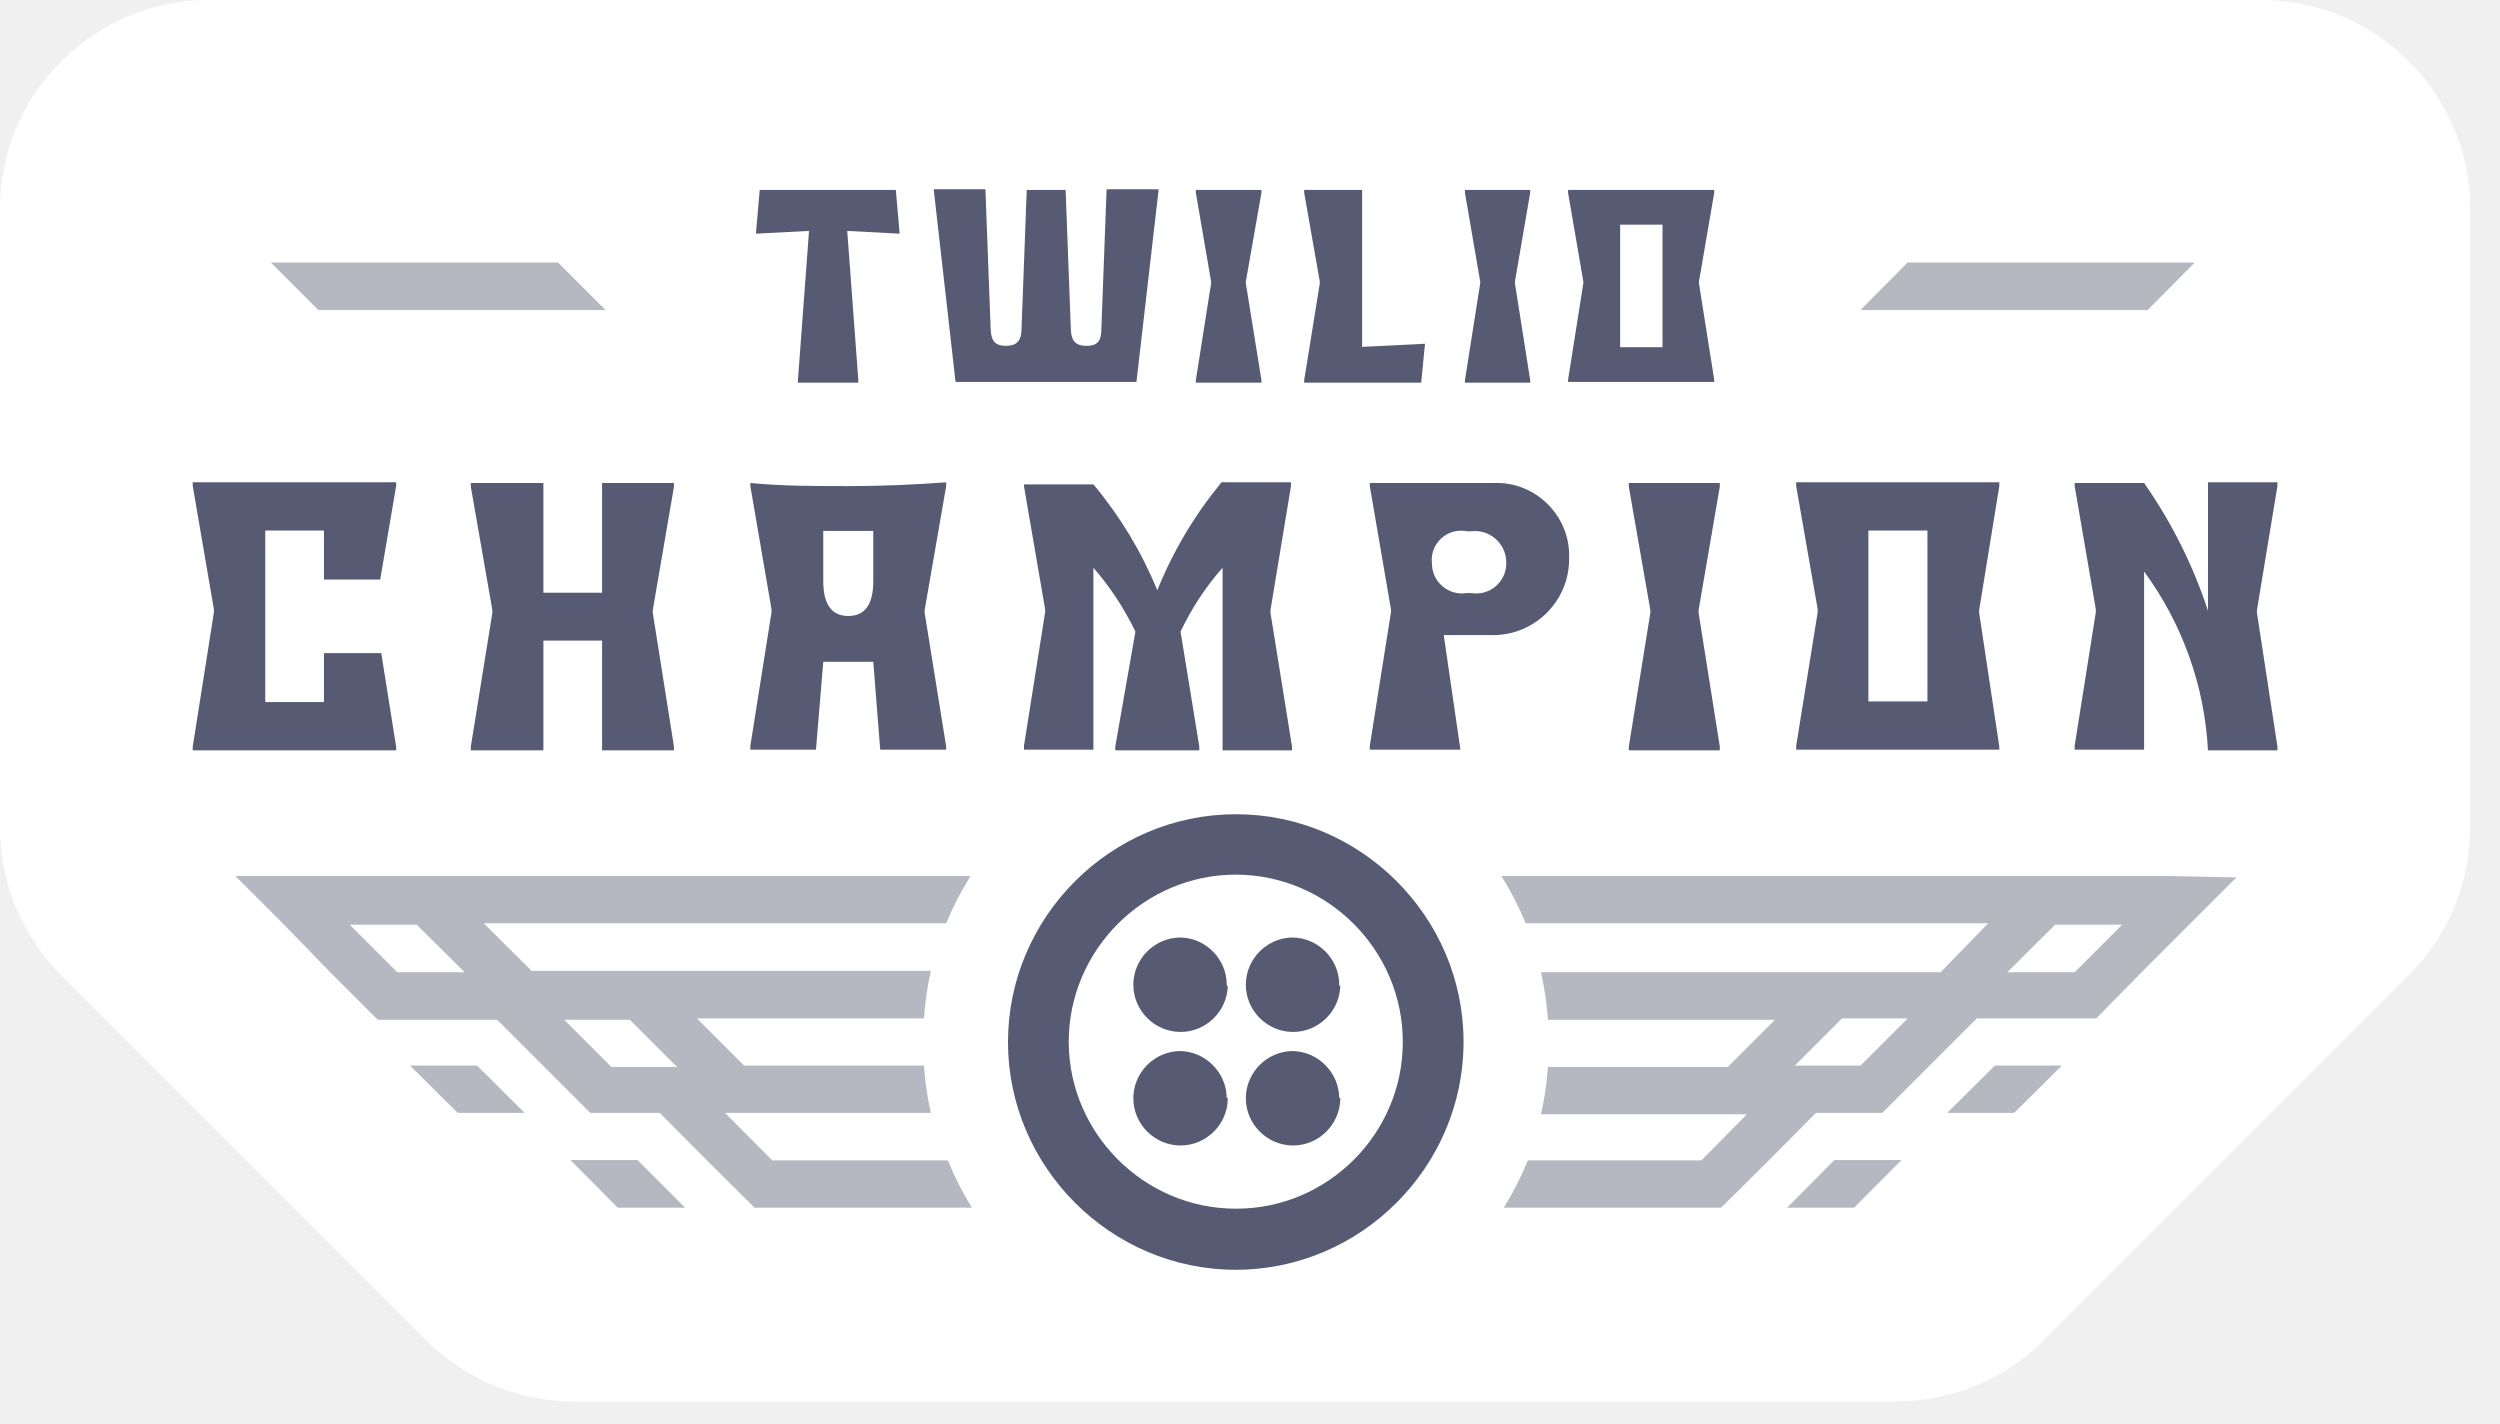
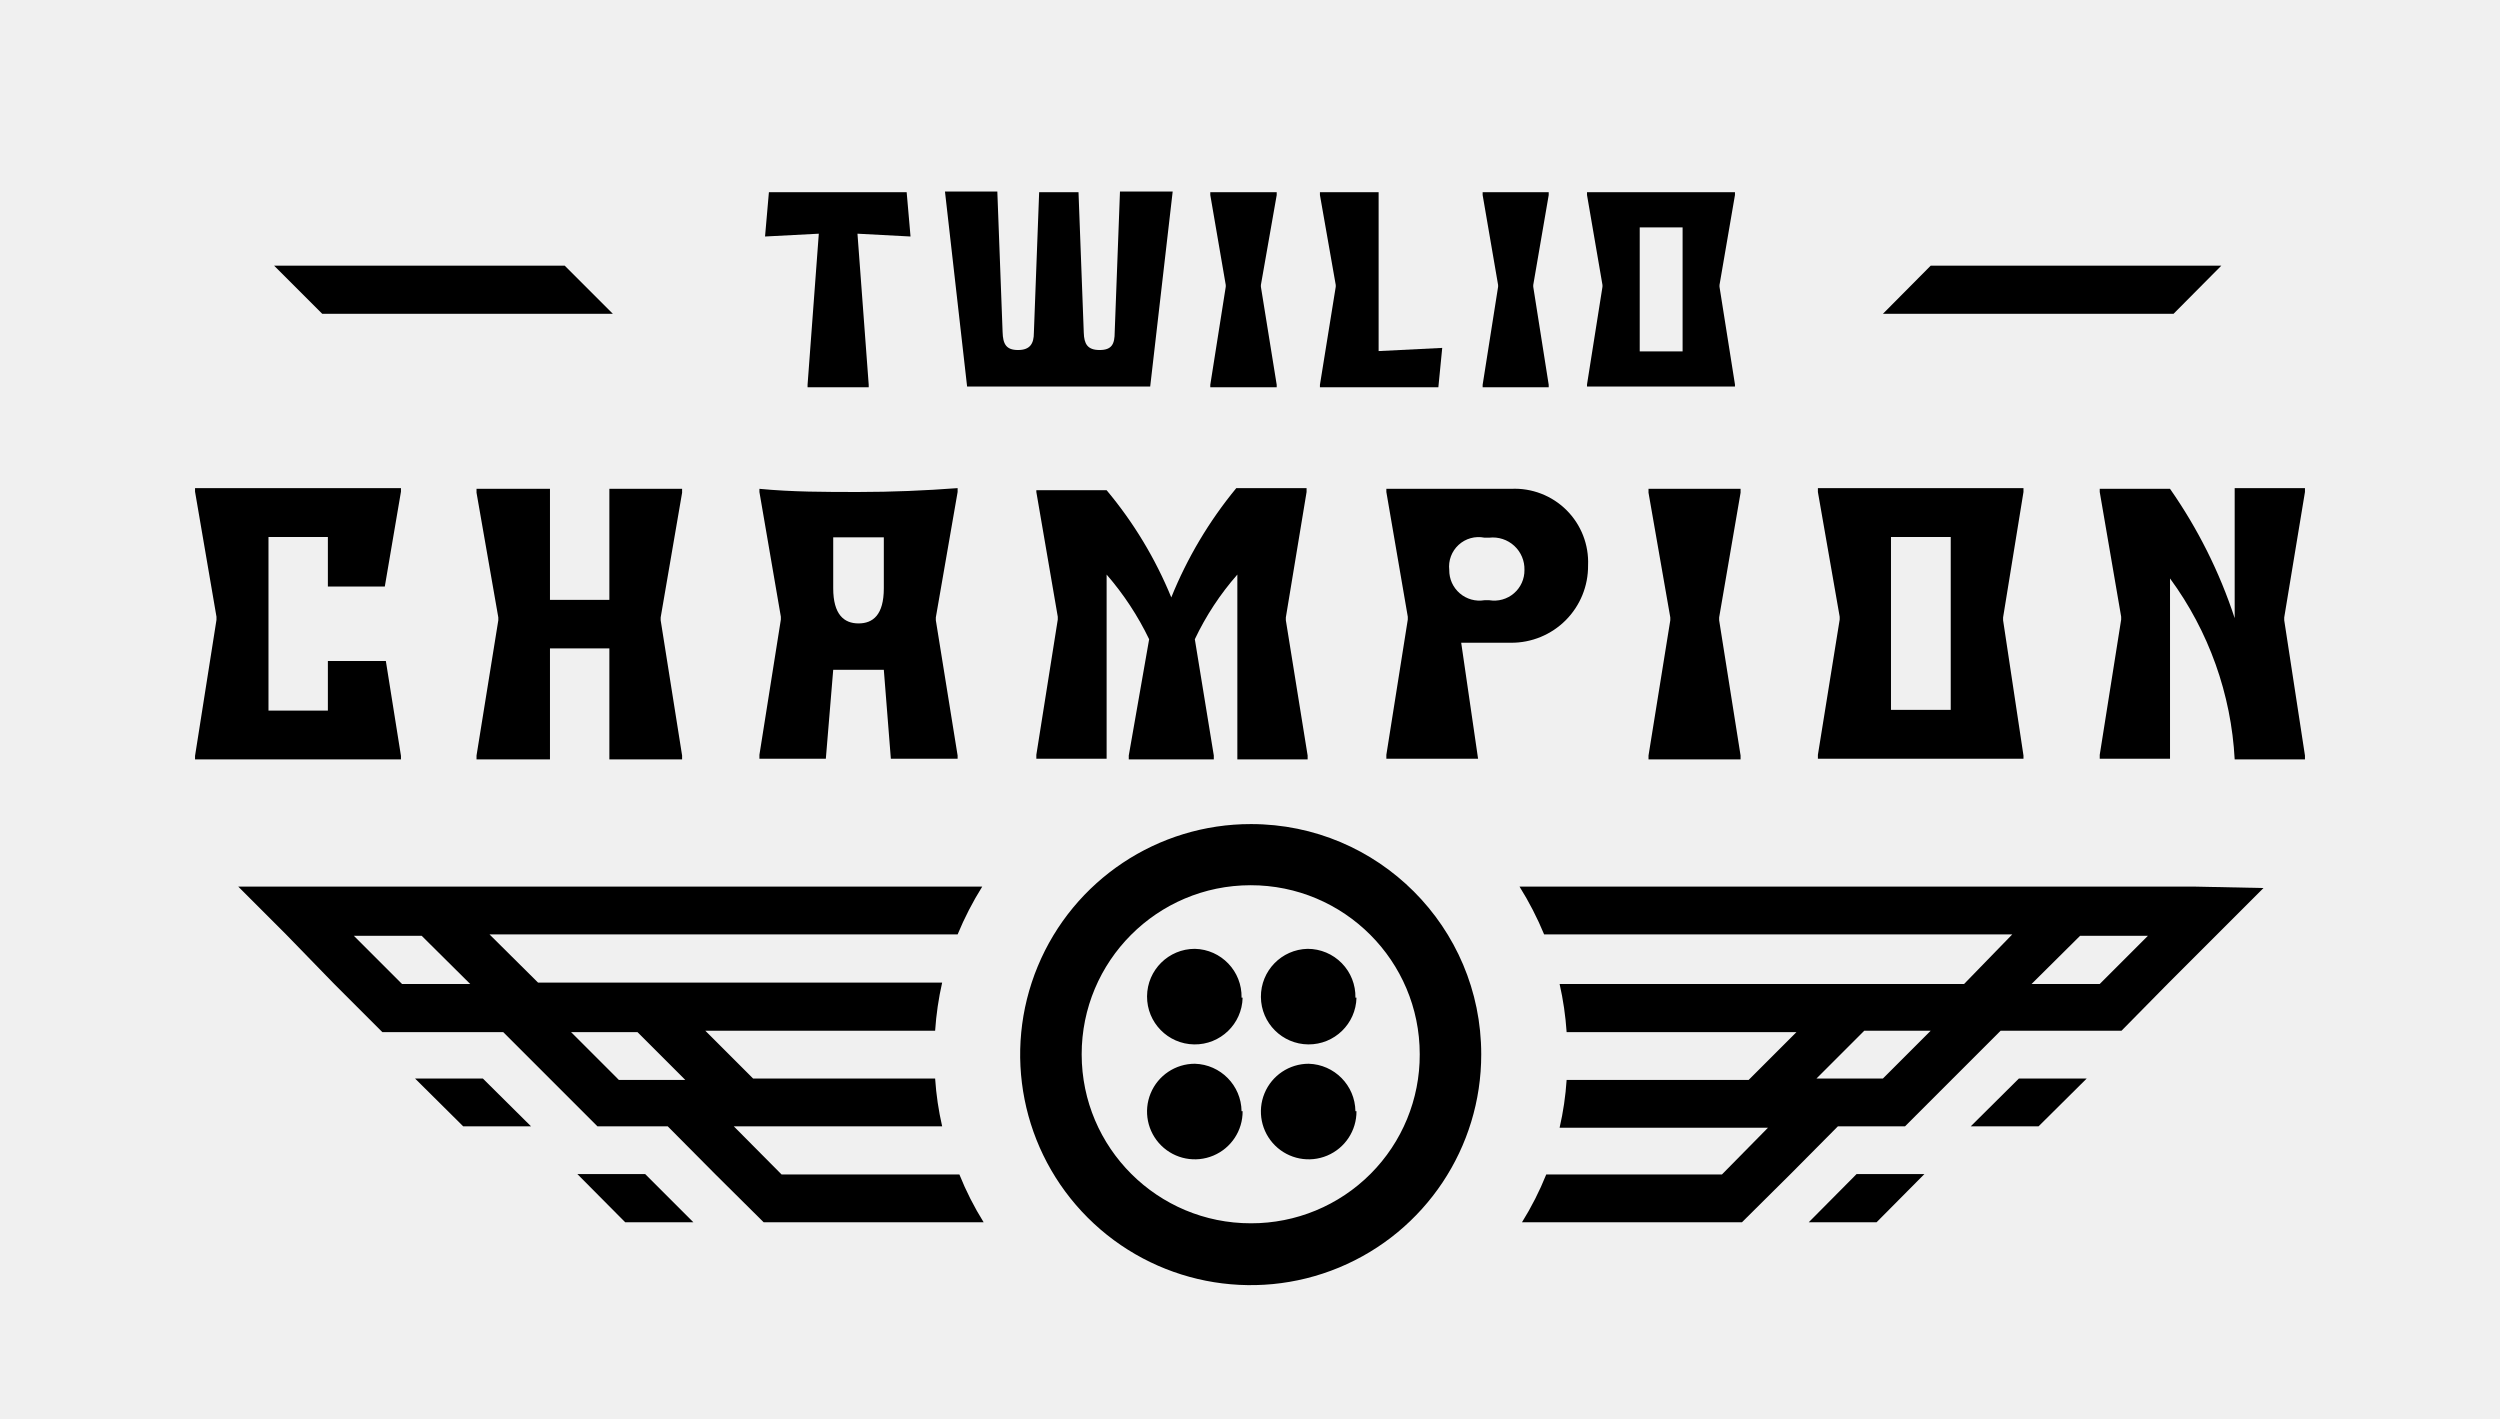
- <svg fill-rule="evenodd" stroke-linejoin="round" stroke-miterlimit="2" clip-rule="evenodd" viewBox="0 0 72 41">
-   <path fill="#fff" fill-rule="nonzero" d="M65.14,0L6,0C2.708,0 0,2.708 0,6L0,23.84C0.001,25.43 0.635,26.956 1.76,28.08L12.28,38.6C13.404,39.725 14.93,40.359 16.52,40.36L54.62,40.36C56.21,40.359 57.736,39.725 58.86,38.6L69.38,28.08C70.505,26.956 71.139,25.43 71.14,23.84L71.14,6C71.14,2.708 68.432,0 65.14,0Z" />
-   <path fill="#b5b7c1" fill-rule="nonzero" d="M56.08,32.05L58.01,32.05L59.38,30.69L57.45,30.69L56.08,32.05Z" />
-   <path fill="#b5b7c1" fill-rule="nonzero" d="M51.47,34.78L53.4,34.78L54.76,33.41L52.83,33.41L51.47,34.78Z" />
-   <path fill="#b5b7c1" fill-rule="nonzero" d="M62.49,25.23L43.24,25.23C43.511,25.663 43.745,26.118 43.94,26.59L57.26,26.59L55.89,28L44.38,28C44.482,28.451 44.549,28.909 44.58,29.37L51.12,29.37L49.76,30.73L44.58,30.73C44.55,31.188 44.483,31.643 44.38,32.09L50.31,32.09L49,33.42L44,33.42C43.81,33.893 43.579,34.348 43.31,34.78L49.57,34.78L50.94,33.42L52.3,32.05L54.21,32.05L55.57,30.69L56.93,29.33L60.37,29.33L61.68,28L63.05,26.63L64.41,25.27L62.49,25.23ZM53.58,30.69L51.69,30.69L53.05,29.33L54.94,29.33L53.58,30.69ZM59.75,28L57.81,28L59.19,26.63L61.12,26.63L59.75,28Z" />
-   <path fill="#b5b7c1" fill-rule="nonzero" d="M11.81,30.69L13.18,32.05L15.11,32.05L13.74,30.69L11.81,30.69Z" />
-   <path fill="#b5b7c1" fill-rule="nonzero" d="M16.43,33.41L17.79,34.78L19.73,34.78L18.36,33.41L16.43,33.41Z" />
-   <path fill="#b5b7c1" fill-rule="nonzero" d="M22.24,33.42L20.88,32.05L26.81,32.05C26.707,31.603 26.64,31.148 26.61,30.69L21.43,30.69L20.07,29.33L26.61,29.33C26.641,28.869 26.708,28.411 26.81,27.96L15.31,27.96L13.93,26.59L27.25,26.59C27.445,26.118 27.679,25.663 27.95,25.23L6.78,25.23L8.14,26.59L9.51,28L10.88,29.37L14.32,29.37L17,32.05L19,32.05L20.36,33.42L21.73,34.78L27.99,34.78C27.721,34.348 27.49,33.893 27.3,33.42L22.24,33.42ZM11.44,28L10.07,26.63L12,26.63L13.38,28L11.44,28ZM17.61,30.73L16.25,29.37L18.14,29.37L19.5,30.73L17.61,30.73Z" />
-   <path fill="#565b73" fill-rule="nonzero" d="M35.6,23.45C35.597,23.45 35.593,23.45 35.59,23.45C31.991,23.45 29.03,26.411 29.03,30.01C29.03,33.609 31.991,36.57 35.59,36.57C39.189,36.57 42.15,33.609 42.15,30.01C42.15,30.007 42.15,30.003 42.15,30C42.15,26.407 39.193,23.45 35.6,23.45ZM35.6,34.81C35.597,34.81 35.593,34.81 35.59,34.81C32.951,34.81 30.78,32.639 30.78,30C30.78,27.361 32.951,25.19 35.59,25.19C38.229,25.19 40.4,27.361 40.4,30C40.4,30.007 40.4,30.013 40.4,30.02C40.4,32.648 38.238,34.81 35.61,34.81C35.607,34.81 35.603,34.81 35.6,34.81ZM38.6,28.39C38.584,29.124 37.975,29.72 37.24,29.72C36.494,29.72 35.88,29.106 35.88,28.36C35.88,27.625 36.476,27.016 37.21,27C37.21,27 37.21,27 37.21,27C37.956,27 38.57,27.614 38.57,28.36C38.57,28.37 38.57,28.38 38.57,28.39L38.6,28.39ZM38.6,31.62C38.6,31.623 38.6,31.627 38.6,31.63C38.6,32.376 37.986,32.99 37.24,32.99C36.494,32.99 35.88,32.376 35.88,31.63C35.88,30.884 36.494,30.27 37.24,30.27C37.969,30.291 38.56,30.891 38.57,31.62L38.6,31.62ZM35.36,31.62C35.36,31.623 35.36,31.627 35.36,31.63C35.36,32.376 34.746,32.99 34,32.99C33.254,32.99 32.64,32.376 32.64,31.63C32.64,30.884 33.254,30.27 34,30.27C34.729,30.291 35.32,30.891 35.33,31.62L35.36,31.62ZM35.36,28.39C35.344,29.125 34.735,29.72 34,29.72C33.254,29.72 32.64,29.106 32.64,28.36C32.64,27.614 33.254,27 34,27C34.735,27.016 35.33,27.625 35.33,28.36C35.33,28.37 35.33,28.38 35.33,28.39L35.36,28.39Z" />
-   <path fill="#565b73" fill-rule="nonzero" d="M63.59,17.59C63.16,16.28 62.54,15.04 61.75,13.91L59.75,13.91L59.75,14L60.36,17.55L60.36,17.63L59.75,21.48L59.75,21.59L61.75,21.59L61.75,16.46C62.852,17.96 63.492,19.751 63.59,21.61L65.59,21.61L65.59,21.5L65,17.65L65,17.57L65.59,14L65.59,13.89L63.59,13.89L63.59,17.59Z" />
-   <path fill="#565b73" fill-rule="nonzero" d="M51.73,14L52.35,17.55L52.35,17.63L51.73,21.48L51.73,21.59L57.58,21.59L57.58,21.5L57,17.65L57,17.57L57.58,14L57.58,13.89L51.73,13.89L51.73,14ZM53.81,15.28L55.51,15.28L55.51,20.2L53.81,20.2L53.81,15.28Z" />
-   <path fill="#565b73" fill-rule="nonzero" d="M46.91,14.02L47.53,17.57L47.53,17.65L46.91,21.5L46.91,21.61L49.53,21.61L49.53,21.5L48.92,17.65L48.92,17.57L49.53,14.02L49.53,13.91L46.91,13.91L46.91,14.02Z" />
-   <path fill="#565b73" fill-rule="nonzero" d="M43,13.91L39.45,13.91L39.45,14L40.06,17.55L40.06,17.63L39.45,21.48L39.45,21.59L42.06,21.59L41.58,18.29L43,18.29C43.003,18.29 43.007,18.29 43.01,18.29C44.206,18.29 45.19,17.306 45.19,16.11C45.19,16.103 45.19,16.097 45.19,16.09C45.191,16.059 45.192,16.028 45.192,15.998C45.192,14.851 44.249,13.908 43.102,13.908C43.068,13.908 43.034,13.908 43,13.91ZM42.38,17.08L42.24,17.08C42.194,17.088 42.147,17.091 42.1,17.091C41.628,17.091 41.24,16.703 41.24,16.231C41.24,16.228 41.24,16.224 41.24,16.22C41.236,16.188 41.234,16.156 41.234,16.124C41.234,15.663 41.614,15.284 42.074,15.284C42.13,15.284 42.185,15.289 42.24,15.3L42.38,15.3C42.413,15.296 42.447,15.294 42.48,15.294C42.974,15.294 43.38,15.701 43.38,16.194C43.38,16.203 43.38,16.211 43.38,16.22C43.38,16.224 43.38,16.228 43.38,16.231C43.38,16.703 42.992,17.091 42.52,17.091C42.473,17.091 42.426,17.088 42.38,17.08Z" />
-   <path fill="#565b73" fill-rule="nonzero" d="M33.33,17C32.878,15.895 32.257,14.866 31.49,13.95L29.49,13.95L29.49,14L30.1,17.55L30.1,17.63L29.49,21.48L29.49,21.59L31.49,21.59L31.49,16.35C31.973,16.907 32.38,17.526 32.7,18.19L32.12,21.5L32.12,21.61L34.54,21.61L34.54,21.5L34,18.19C34.316,17.523 34.723,16.904 35.21,16.35L35.21,21.61L37.21,21.61L37.21,21.5L36.59,17.65L36.59,17.57L37.18,14L37.18,13.89L35.18,13.89C34.408,14.826 33.784,15.875 33.33,17Z" />
-   <path fill="#565b73" fill-rule="nonzero" d="M21.61,13.91L21.61,14L22.22,17.55L22.22,17.63L21.61,21.48L21.61,21.59L23.5,21.59L23.71,19.06L25.15,19.06L25.35,21.59L27.25,21.59L27.25,21.5L26.63,17.65L26.63,17.57L27.25,14L27.25,13.89C26.33,13.96 25.37,14 24.43,14C23.49,14 22.54,14 21.61,13.91ZM25.15,16.74C25.15,17.5 24.84,17.74 24.43,17.74C24.02,17.74 23.71,17.49 23.71,16.74L23.71,15.29L25.15,15.29L25.15,16.74Z" />
-   <path fill="#565b73" fill-rule="nonzero" d="M17.34,15.3L17.34,17.07L15.65,17.07L15.65,15.3L15.65,13.91L13.56,13.91L13.56,14.02L14.18,17.57L14.18,17.65L13.56,21.5L13.56,21.61L15.65,21.61L15.65,20.22L15.65,18.45L17.34,18.45L17.34,21.61L19.41,21.61L19.41,21.5L18.8,17.65L18.8,17.57L19.41,14.02L19.41,13.91L17.34,13.91L17.34,15.3Z" />
-   <path fill="#565b73" fill-rule="nonzero" d="M5.55,13.99L6.16,17.55L6.16,17.64L5.55,21.51L5.55,21.61L11.41,21.61L11.41,21.51L10.98,18.81L9.33,18.81L9.33,20.22L7.64,20.22L7.64,15.28L9.33,15.28L9.33,16.69L10.95,16.69L11.41,13.99L11.41,13.89L5.55,13.89L5.55,13.99Z" />
-   <path fill="#565b73" fill-rule="nonzero" d="M49.37,10.94L48.93,8.16L48.93,8.11L49.37,5.55L49.37,5.47L45.16,5.47L45.16,5.55L45.6,8.11L45.6,8.16L45.16,10.94L45.16,11L49.37,11L49.37,10.94ZM47.88,10L46.66,10L46.66,6.47L47.88,6.47L47.88,10Z" />
-   <path fill="#565b73" fill-rule="nonzero" d="M44.07,10.95L43.63,8.16L43.63,8.11L44.07,5.55L44.07,5.47L42.19,5.47L42.19,5.55L42.63,8.11L42.63,8.16L42.19,10.95L42.19,11.02L44.07,11.02L44.07,10.95Z" />
-   <path fill="#565b73" fill-rule="nonzero" d="M41.04,9.9L39.23,9.99L39.23,5.47L37.56,5.47L37.56,5.55L38.01,8.11L38.01,8.16L37.56,10.95L37.56,11.02L40.93,11.02L41.04,9.9Z" />
-   <path fill="#565b73" fill-rule="nonzero" d="M34.44,5.55L34.88,8.11L34.88,8.16L34.44,10.95L34.44,11.02L36.33,11.02L36.33,10.95L35.88,8.16L35.88,8.11L36.33,5.55L36.33,5.47L34.44,5.47L34.44,5.55Z" />
-   <path fill="#565b73" fill-rule="nonzero" d="M32.73,11L33.37,5.45L31.87,5.45L31.72,9.45C31.72,9.79 31.64,9.96 31.29,9.96C30.94,9.96 30.85,9.78 30.84,9.47L30.69,5.47L29.57,5.47L29.42,9.47C29.42,9.78 29.31,9.96 28.97,9.96C28.63,9.96 28.54,9.79 28.53,9.45L28.38,5.45L26.89,5.45L27.52,11L32.73,11Z" />
-   <path fill="#565b73" fill-rule="nonzero" d="M22.98,10.95L22.98,11.02L24.72,11.02L24.72,10.95L24.4,6.65L25.91,6.73L25.8,5.47L21.88,5.47L21.77,6.73L23.3,6.65L22.98,10.95Z" />
-   <path fill="#b5b7c1" fill-rule="nonzero" d="M54.94,7.56L53.58,8.93L61.85,8.93L63.21,7.56L54.94,7.56Z" />
-   <path fill="#b5b7c1" fill-rule="nonzero" d="M16.07,7.56L17.44,8.93L9.17,8.93L7.8,7.56L16.07,7.56Z" />
+ <svg xmlns="http://www.w3.org/2000/svg" id="Layer_1" data-name="Layer 1" viewBox="0 0 71.14 40.36">
+   <polygon fill="currentColor" points="56.08 32.05 58.01 32.05 59.38 30.69 57.45 30.69 56.08 32.05" />
+   <polygon fill="currentColor" points="51.47 34.78 53.4 34.78 54.76 33.41 52.83 33.41 51.47 34.78" />
+   <path fill="currentColor" d="M62.49,25.23H43.24a9.18,9.18,0,0,1,.7,1.36H57.26L55.89,28H44.38a8.87,8.87,0,0,1,.2,1.37h6.54l-1.36,1.36H44.58a8.57,8.57,0,0,1-.2,1.36h5.93L49,33.42h-5a8.68,8.68,0,0,1-.69,1.36h6.26l1.37-1.36,1.36-1.37h1.91l1.36-1.36,1.36-1.36h3.44L61.68,28l1.37-1.37,1.36-1.36Zm-8.91,5.46H51.69l1.36-1.36h1.89ZM59.75,28H57.81l1.38-1.37h1.93Z" />
+   <polygon fill="currentColor" points="11.81 30.69 13.18 32.05 15.11 32.05 13.74 30.69 11.81 30.69" />
+   <polygon fill="currentColor" points="16.43 33.41 17.79 34.78 19.73 34.78 18.36 33.41 16.43 33.41" />
+   <path fill="currentColor" d="M22.24,33.42l-1.36-1.37h5.93a8.57,8.57,0,0,1-.2-1.36H21.43l-1.36-1.36h6.54a8.87,8.87,0,0,1,.2-1.37H15.31l-1.38-1.37H27.25a9.18,9.18,0,0,1,.7-1.36H6.78l1.36,1.36L9.51,28l1.37,1.37h3.44l1.36,1.36L17,32.05H19l1.36,1.37,1.37,1.36h6.26a8.68,8.68,0,0,1-.69-1.36ZM11.44,28l-1.37-1.37H12L13.38,28Zm6.17,2.73-1.36-1.36h1.89l1.36,1.36Z" />
+   <path id="bug" fill="currentColor" d="M35.6,23.45A6.56,6.56,0,1,0,42.15,30,6.55,6.55,0,0,0,35.6,23.45Zm0,11.36A4.81,4.81,0,1,1,40.4,30,4.79,4.79,0,0,1,35.6,34.81Zm3-6.42A1.36,1.36,0,1,1,37.21,27,1.36,1.36,0,0,1,38.57,28.39Zm0,3.23a1.36,1.36,0,1,1-1.36-1.35A1.37,1.37,0,0,1,38.57,31.62Zm-3.24,0A1.36,1.36,0,1,1,34,30.27,1.37,1.37,0,0,1,35.33,31.62Zm0-3.23A1.36,1.36,0,1,1,34,27,1.36,1.36,0,0,1,35.33,28.39Z" />
+   <path fill="currentColor" d="M63.59,17.59a14.08,14.08,0,0,0-1.84-3.68h-2V14l.61,3.55v.08l-.61,3.85v.11h2V16.46a9.55,9.55,0,0,1,1.84,5.15h2V21.5L65,17.65v-.08L65.59,14v-.11h-2Z" />
+   <path fill="currentColor" d="M51.73,14l.62,3.55v.08l-.62,3.85v.11h5.85V21.5L57,17.65v-.08L57.58,14v-.11H51.73Zm2.08,1.28h1.7v4.92h-1.7Z" />
+   <polygon fill="currentColor" points="46.91 14.02 47.53 17.57 47.53 17.65 46.91 21.5 46.91 21.61 49.53 21.61 49.53 21.5 48.92 17.65 48.92 17.57 49.53 14.02 49.53 13.91 46.91 13.91 46.91 14.02" />
+   <path fill="currentColor" d="M43,13.91H39.45V14l.61,3.55v.08l-.61,3.85v.11h2.61l-.48-3.3H43a2.18,2.18,0,0,0,2.19-2.2A2.09,2.09,0,0,0,43,13.91Zm-.62,3.17h-.14a.86.86,0,0,1-1-.86.84.84,0,0,1,1-.92h.14a.9.9,0,0,1,1,.92A.86.86,0,0,1,42.38,17.08Z" />
+   <path fill="currentColor" d="M33.33,17a11.58,11.58,0,0,0-1.84-3.05h-2V14l.61,3.55v.08l-.61,3.85v.11h2V16.35a8.28,8.28,0,0,1,1.21,1.84l-.58,3.31v.11h2.42V21.5L34,18.19a7.93,7.93,0,0,1,1.21-1.84v5.26h2V21.5l-.62-3.85v-.08L37.18,14v-.11h-2A11.88,11.88,0,0,0,33.33,17Z" />
+   <path fill="currentColor" d="M21.61,13.91V14l.61,3.55v.08l-.61,3.85v.11H23.5l.21-2.53h1.44l.2,2.53h1.9V21.5l-.62-3.85v-.08L27.25,14v-.11c-.92.07-1.88.11-2.82.11S22.54,14,21.61,13.91Zm3.54,2.83c0,.76-.31,1-.72,1s-.72-.25-.72-1V15.29h1.44Z" />
+   <polygon fill="currentColor" points="17.34 15.3 17.34 17.07 15.65 17.07 15.65 15.3 15.65 13.91 13.56 13.91 13.56 14.02 14.18 17.57 14.18 17.65 13.56 21.5 13.56 21.61 15.65 21.61 15.65 20.22 15.65 18.45 17.34 18.45 17.34 20.22 17.34 21.61 19.41 21.61 19.41 21.5 18.8 17.65 18.8 17.57 19.41 14.02 19.41 13.91 17.34 13.91 17.34 15.3" />
+   <polygon fill="currentColor" points="5.55 13.99 6.16 17.55 6.16 17.64 5.55 21.51 5.55 21.61 11.41 21.61 11.41 21.51 10.98 18.81 9.33 18.81 9.33 20.22 7.64 20.22 7.64 15.28 9.33 15.28 9.33 16.69 10.95 16.69 11.41 13.99 11.41 13.89 5.55 13.89 5.55 13.99" />
+   <path fill="currentColor" d="M49.37,10.94l-.44-2.78V8.11l.44-2.56V5.47H45.16v.08l.44,2.56v.05l-.44,2.78V11h4.21ZM47.88,10H46.66V6.47h1.22Z" />
+   <polygon fill="currentColor" points="44.07 10.95 43.63 8.16 43.63 8.11 44.07 5.55 44.07 5.47 42.19 5.47 42.19 5.55 42.63 8.11 42.63 8.16 42.19 10.95 42.19 11.02 44.07 11.02 44.07 10.95" />
+   <polygon fill="currentColor" points="41.04 9.9 39.23 9.99 39.23 5.47 37.56 5.47 37.56 5.55 38.01 8.11 38.01 8.16 37.56 10.95 37.56 11.02 40.93 11.02 41.04 9.9" />
+   <polygon fill="currentColor" points="34.44 5.55 34.88 8.11 34.88 8.16 34.44 10.95 34.44 11.02 36.33 11.02 36.33 10.95 35.88 8.16 35.88 8.11 36.33 5.55 36.33 5.47 34.44 5.47 34.44 5.55" />
+   <path fill="currentColor" d="M32.73,11l.64-5.55h-1.5l-.15,4c0,.34-.08.51-.43.51s-.44-.18-.45-.49l-.15-4H29.57l-.15,4c0,.31-.11.49-.45.49s-.43-.17-.44-.51l-.15-4H26.89L27.52,11Z" />
+   <polygon fill="currentColor" points="22.98 10.95 22.98 11.02 24.72 11.02 24.72 10.95 24.4 6.65 25.91 6.73 25.8 5.47 21.88 5.47 21.77 6.73 23.3 6.65 22.98 10.95" />
+   <polygon fill="currentColor" points="54.94 7.56 53.58 8.93 61.85 8.93 63.21 7.56 54.94 7.56" />
+   <polygon fill="currentColor" points="16.07 7.56 17.44 8.93 9.17 8.93 7.8 7.56 16.07 7.56" />
</svg>
